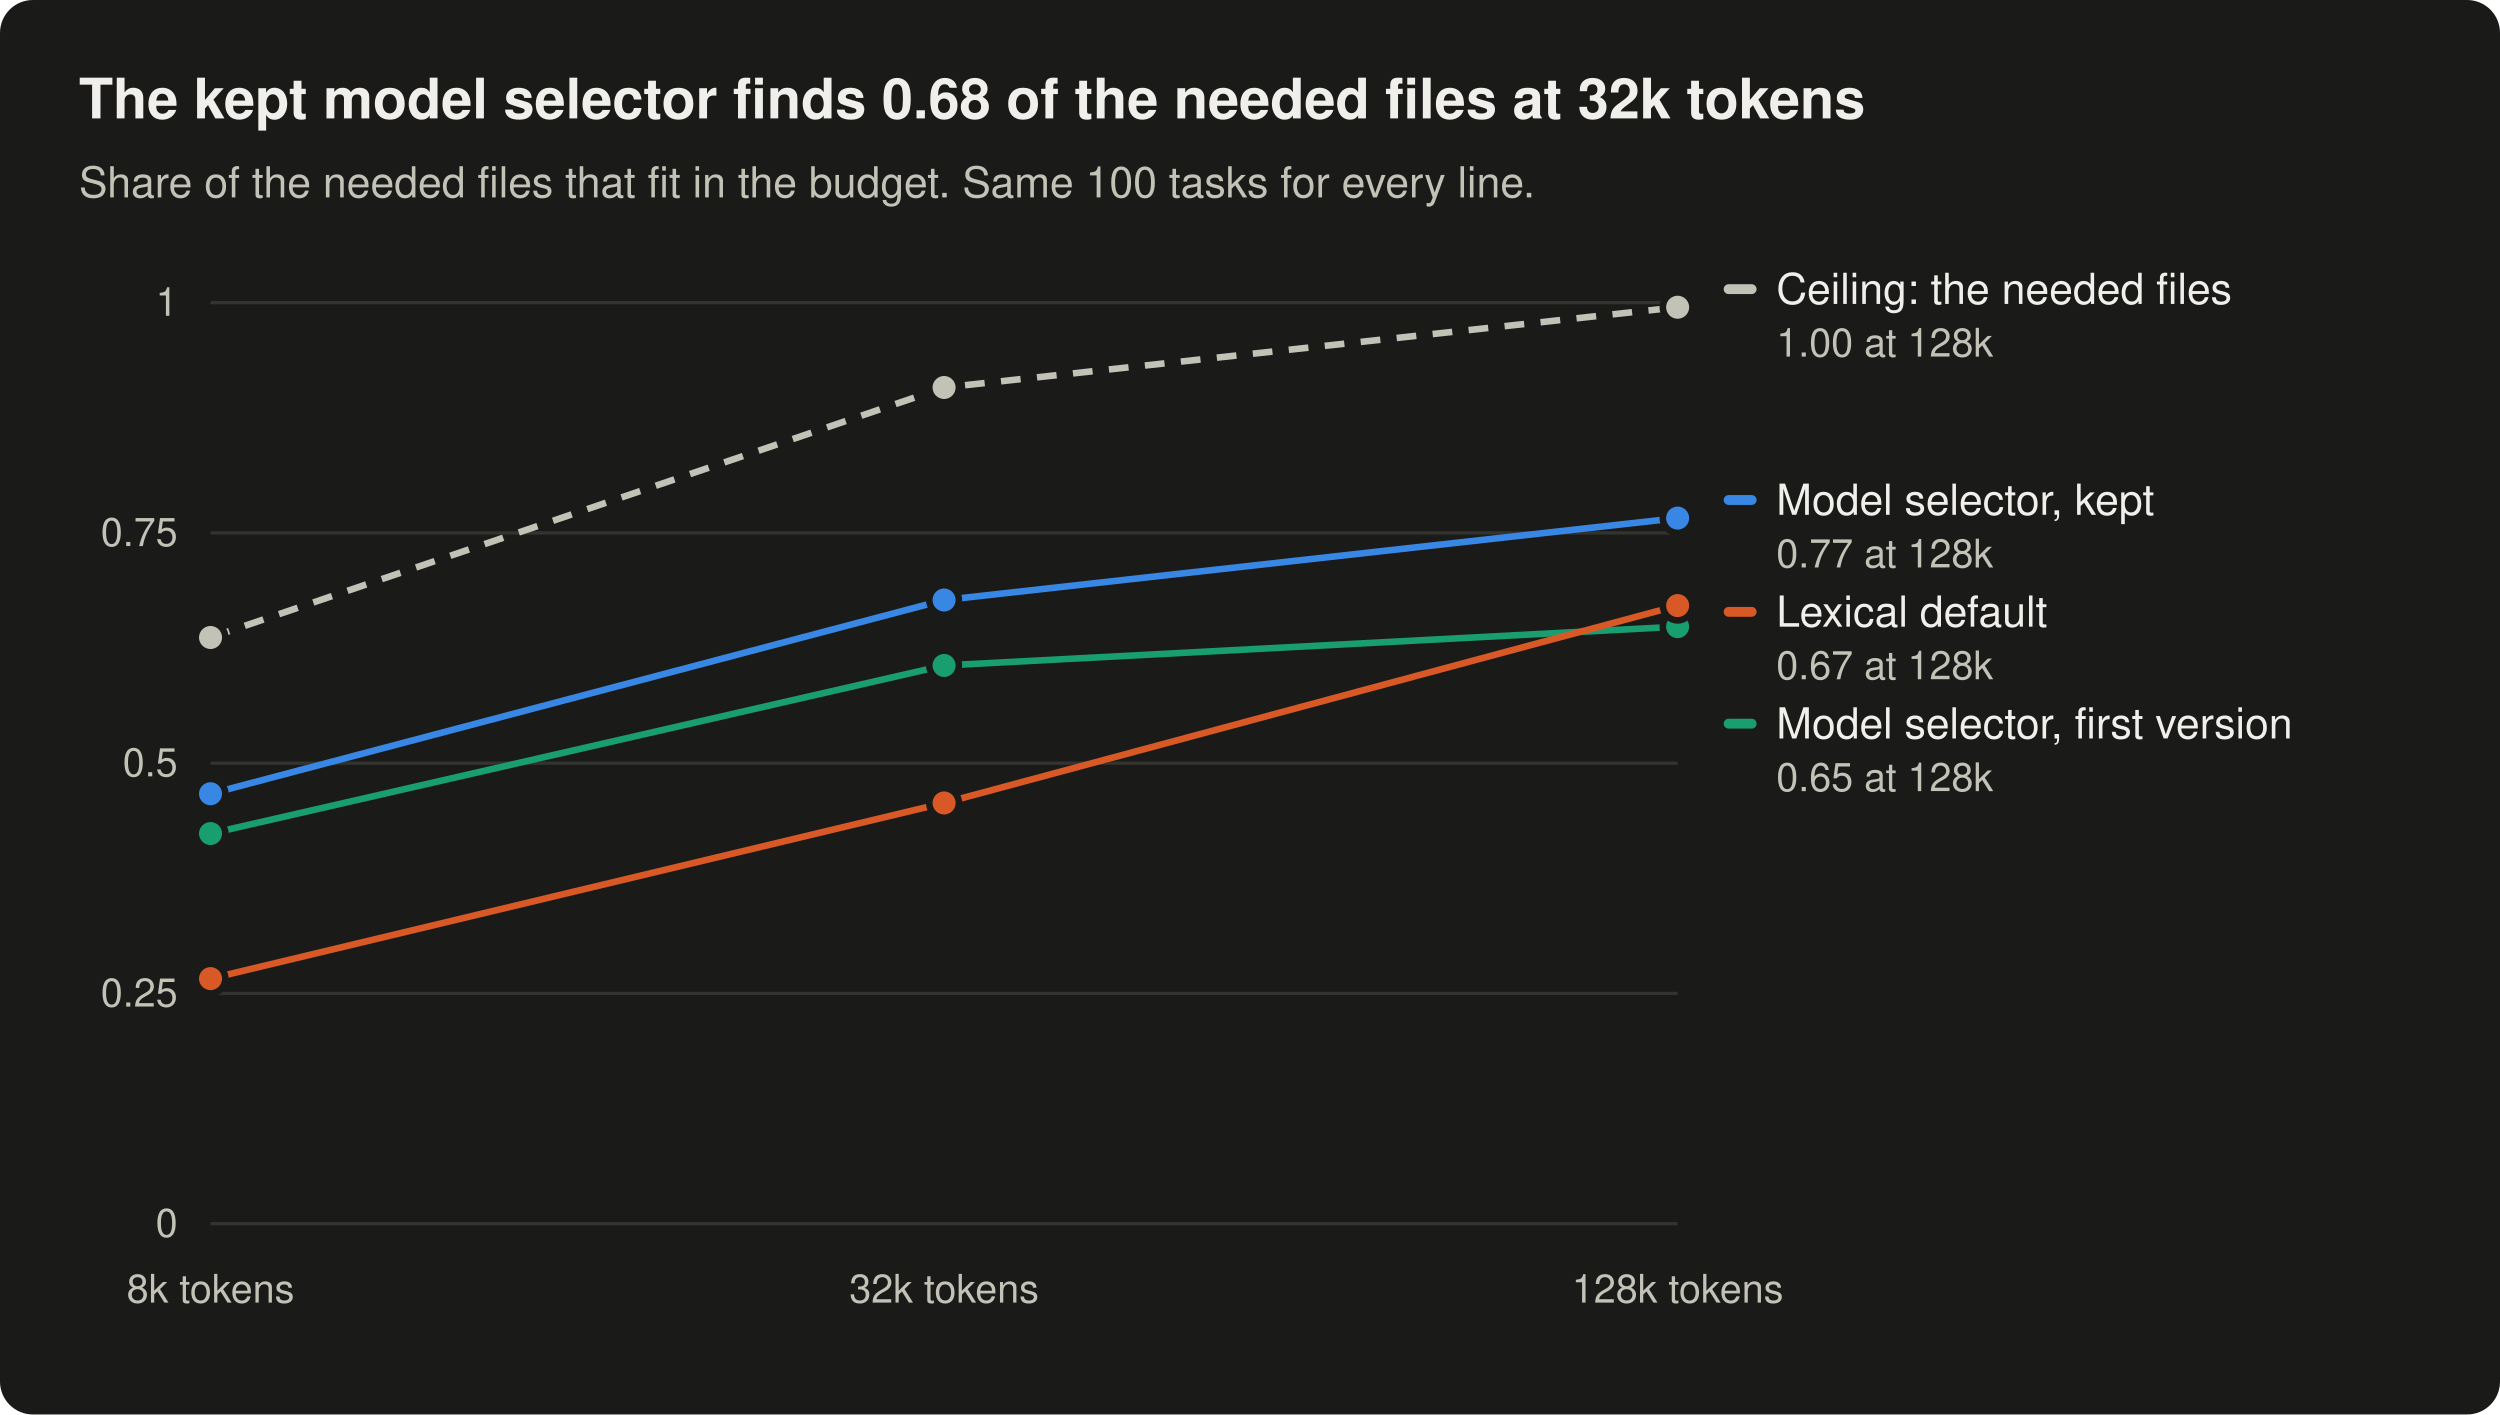
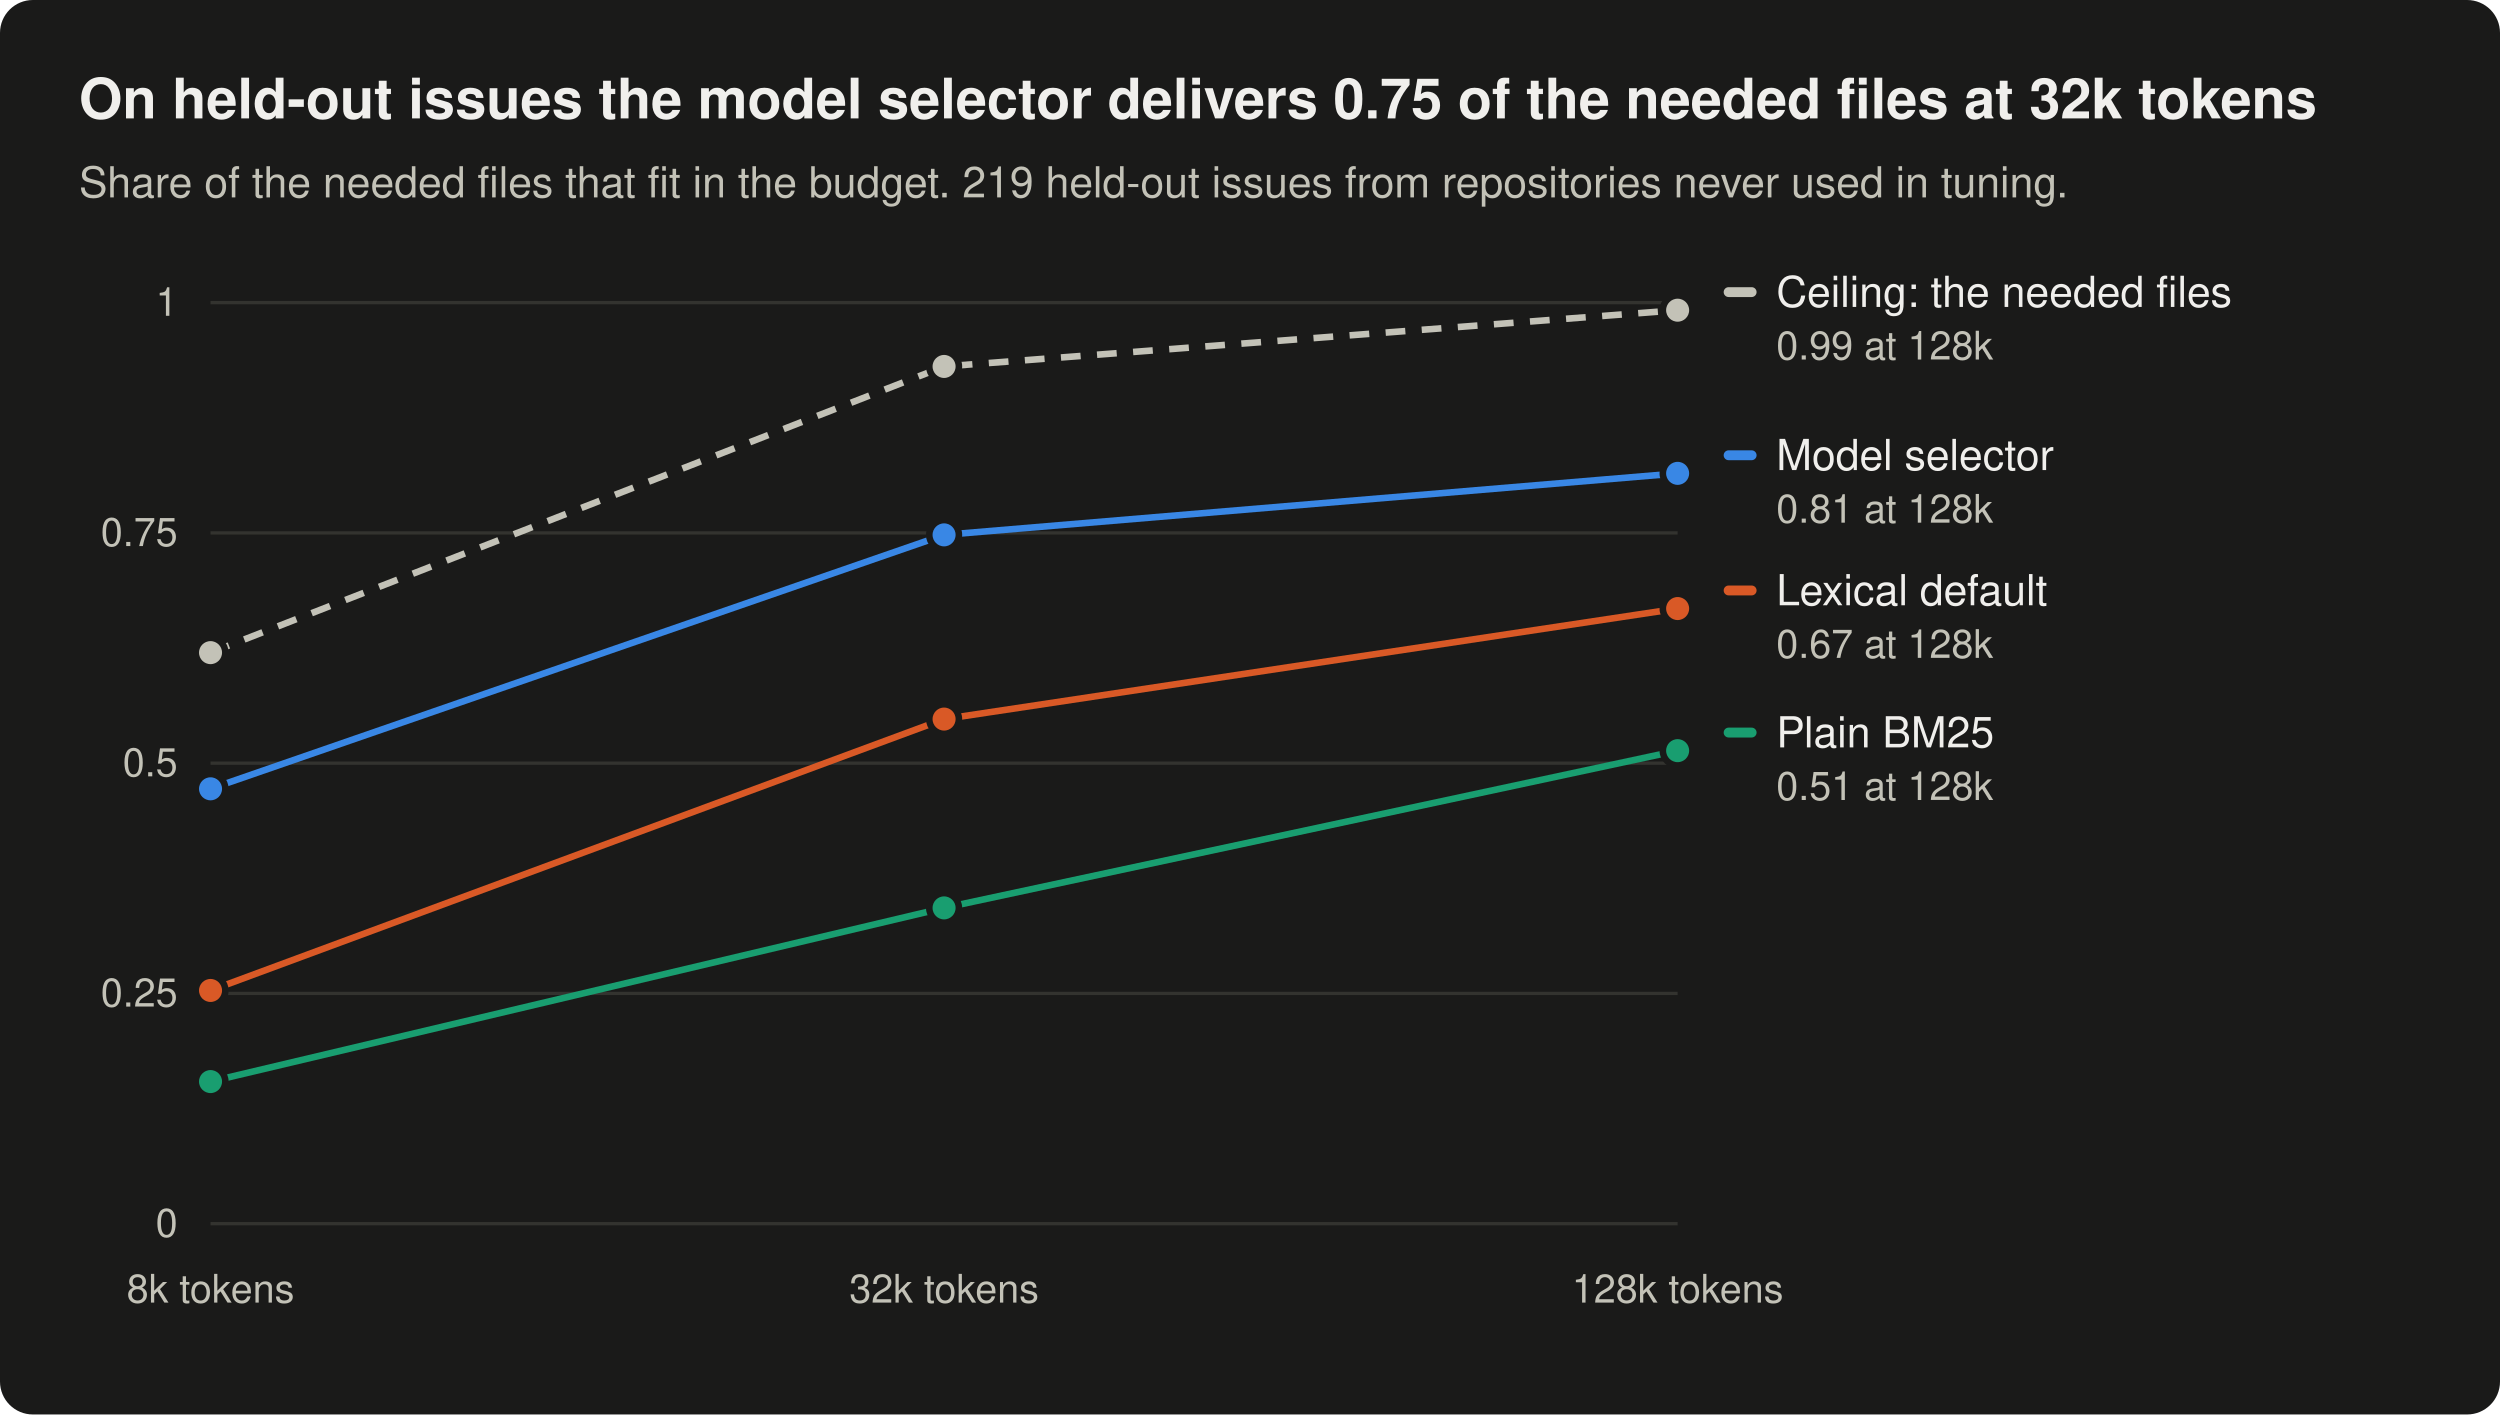
<svg xmlns="http://www.w3.org/2000/svg" width="760" height="430" viewBox="0 0 760 430" font-family="system-ui, -apple-system, 'Segoe UI', Helvetica, Arial, sans-serif" role="img" aria-label="Recall against token budget">
  <rect width="760" height="430" rx="10" fill="#1a1a19" />
-   <text x="24.0" y="36.0" fill="#f0efec" font-size="17" font-weight="600" text-anchor="start">The kept model selector finds 0.68 of the needed files at 32k tokens</text>
-   <text x="24.0" y="60.0" fill="#c3c2b7" font-size="13" font-weight="400" text-anchor="start">Share of the needed files that fit in the budget. Same 100 tasks for every line.</text>
+   <text x="24.0" y="36.0" fill="#f0efec" font-size="17" font-weight="600" text-anchor="start">On held-out issues the model selector delivers 0.75 of the needed files at 32k tokens</text>
+   <text x="24.0" y="60.0" fill="#c3c2b7" font-size="13" font-weight="400" text-anchor="start">Share of the needed files that fit in the budget. 219 held-out issues from repositories never used in tuning.</text>
  <line x1="64" x2="510" y1="372.0" y2="372.0" stroke="#33332f" stroke-width="1" />
  <text x="54.0" y="376.0" fill="#c3c2b7" font-size="12" font-weight="400" text-anchor="end">0</text>
  <line x1="64" x2="510" y1="302.0" y2="302.0" stroke="#33332f" stroke-width="1" />
  <text x="54.0" y="306.0" fill="#c3c2b7" font-size="12" font-weight="400" text-anchor="end">0.25</text>
  <line x1="64" x2="510" y1="232.0" y2="232.0" stroke="#33332f" stroke-width="1" />
  <text x="54.0" y="236.0" fill="#c3c2b7" font-size="12" font-weight="400" text-anchor="end">0.5</text>
  <line x1="64" x2="510" y1="162.0" y2="162.0" stroke="#33332f" stroke-width="1" />
  <text x="54.0" y="166.0" fill="#c3c2b7" font-size="12" font-weight="400" text-anchor="end">0.75</text>
  <line x1="64" x2="510" y1="92.0" y2="92.0" stroke="#33332f" stroke-width="1" />
  <text x="54.0" y="96.0" fill="#c3c2b7" font-size="12" font-weight="400" text-anchor="end">1</text>
  <text x="64.0" y="396.0" fill="#c3c2b7" font-size="12" font-weight="400" text-anchor="middle">8k tokens</text>
  <text x="287.0" y="396.0" fill="#c3c2b7" font-size="12" font-weight="400" text-anchor="middle">32k tokens</text>
  <text x="510.0" y="396.0" fill="#c3c2b7" font-size="12" font-weight="400" text-anchor="middle">128k tokens</text>
-   <polyline points="64.0,193.8 287.0,117.8 510.0,93.4" fill="none" stroke="#c3c2b7" stroke-width="2" stroke-dasharray="6 5" stroke-linejoin="round" />
-   <circle cx="64.0" cy="193.8" r="4.5" fill="#c3c2b7" stroke="#1a1a19" stroke-width="2" />
-   <circle cx="287.0" cy="117.8" r="4.5" fill="#c3c2b7" stroke="#1a1a19" stroke-width="2" />
-   <circle cx="510.0" cy="93.4" r="4.5" fill="#c3c2b7" stroke="#1a1a19" stroke-width="2" />
-   <polyline points="64.0,241.3 287.0,182.4 510.0,157.5" fill="none" stroke="#3987e5" stroke-width="2" stroke-linejoin="round" />
-   <circle cx="64.0" cy="241.3" r="4.5" fill="#3987e5" stroke="#1a1a19" stroke-width="2" />
-   <circle cx="287.0" cy="182.4" r="4.5" fill="#3987e5" stroke="#1a1a19" stroke-width="2" />
-   <circle cx="510.0" cy="157.5" r="4.5" fill="#3987e5" stroke="#1a1a19" stroke-width="2" />
-   <polyline points="64.0,253.4 287.0,202.3 510.0,190.5" fill="none" stroke="#199e70" stroke-width="2" stroke-linejoin="round" />
-   <circle cx="64.0" cy="253.4" r="4.5" fill="#199e70" stroke="#1a1a19" stroke-width="2" />
-   <circle cx="287.0" cy="202.3" r="4.5" fill="#199e70" stroke="#1a1a19" stroke-width="2" />
-   <circle cx="510.0" cy="190.5" r="4.5" fill="#199e70" stroke="#1a1a19" stroke-width="2" />
-   <polyline points="64.0,297.5 287.0,244.1 510.0,184.1" fill="none" stroke="#d95926" stroke-width="2" stroke-linejoin="round" />
-   <circle cx="64.0" cy="297.5" r="4.5" fill="#d95926" stroke="#1a1a19" stroke-width="2" />
-   <circle cx="287.0" cy="244.1" r="4.5" fill="#d95926" stroke="#1a1a19" stroke-width="2" />
-   <circle cx="510.0" cy="184.1" r="4.5" fill="#d95926" stroke="#1a1a19" stroke-width="2" />
-   <rect x="524.0" y="86.4" width="10" height="3" rx="1.5" fill="#c3c2b7" />
-   <text x="540.0" y="92.4" fill="#f0efec" font-size="13" font-weight="400" text-anchor="start">Ceiling: the needed files</text>
-   <text x="540.0" y="108.4" fill="#c3c2b7" font-size="12" font-weight="400" text-anchor="start">1.00 at 128k</text>
-   <rect x="524.0" y="150.5" width="10" height="3" rx="1.5" fill="#3987e5" />
-   <text x="540.0" y="156.5" fill="#f0efec" font-size="13" font-weight="400" text-anchor="start">Model selector, kept</text>
-   <text x="540.0" y="172.5" fill="#c3c2b7" font-size="12" font-weight="400" text-anchor="start">0.77 at 128k</text>
-   <rect x="524.0" y="184.5" width="10" height="3" rx="1.5" fill="#d95926" />
-   <text x="540.0" y="190.5" fill="#f0efec" font-size="13" font-weight="400" text-anchor="start">Lexical default</text>
-   <text x="540.0" y="206.5" fill="#c3c2b7" font-size="12" font-weight="400" text-anchor="start">0.67 at 128k</text>
-   <rect x="524.0" y="218.5" width="10" height="3" rx="1.5" fill="#199e70" />
-   <text x="540.0" y="224.5" fill="#f0efec" font-size="13" font-weight="400" text-anchor="start">Model selector, first version</text>
-   <text x="540.0" y="240.5" fill="#c3c2b7" font-size="12" font-weight="400" text-anchor="start">0.65 at 128k</text>
+   <polyline points="64.0,198.4 287.0,111.4 510.0,94.3" fill="none" stroke="#c3c2b7" stroke-width="2" stroke-dasharray="6 5" stroke-linejoin="round" />
+   <circle cx="64.0" cy="198.4" r="4.5" fill="#c3c2b7" stroke="#1a1a19" stroke-width="2" />
+   <circle cx="287.0" cy="111.4" r="4.5" fill="#c3c2b7" stroke="#1a1a19" stroke-width="2" />
+   <circle cx="510.0" cy="94.3" r="4.5" fill="#c3c2b7" stroke="#1a1a19" stroke-width="2" />
+   <polyline points="64.0,239.8 287.0,162.6 510.0,143.9" fill="none" stroke="#3987e5" stroke-width="2" stroke-linejoin="round" />
+   <circle cx="64.0" cy="239.8" r="4.5" fill="#3987e5" stroke="#1a1a19" stroke-width="2" />
+   <circle cx="287.0" cy="162.6" r="4.5" fill="#3987e5" stroke="#1a1a19" stroke-width="2" />
+   <circle cx="510.0" cy="143.9" r="4.5" fill="#3987e5" stroke="#1a1a19" stroke-width="2" />
+   <polyline points="64.0,301.1 287.0,218.6 510.0,185.0" fill="none" stroke="#d95926" stroke-width="2" stroke-linejoin="round" />
+   <circle cx="64.0" cy="301.1" r="4.5" fill="#d95926" stroke="#1a1a19" stroke-width="2" />
+   <circle cx="287.0" cy="218.6" r="4.5" fill="#d95926" stroke="#1a1a19" stroke-width="2" />
+   <circle cx="510.0" cy="185.0" r="4.5" fill="#d95926" stroke="#1a1a19" stroke-width="2" />
+   <polyline points="64.0,328.8 287.0,276.0 510.0,228.2" fill="none" stroke="#199e70" stroke-width="2" stroke-linejoin="round" />
+   <circle cx="64.0" cy="328.8" r="4.5" fill="#199e70" stroke="#1a1a19" stroke-width="2" />
+   <circle cx="287.0" cy="276.0" r="4.5" fill="#199e70" stroke="#1a1a19" stroke-width="2" />
+   <circle cx="510.0" cy="228.2" r="4.5" fill="#199e70" stroke="#1a1a19" stroke-width="2" />
+   <rect x="524.0" y="87.3" width="10" height="3" rx="1.5" fill="#c3c2b7" />
+   <text x="540.0" y="93.3" fill="#f0efec" font-size="13" font-weight="400" text-anchor="start">Ceiling: the needed files</text>
+   <text x="540.0" y="109.3" fill="#c3c2b7" font-size="12" font-weight="400" text-anchor="start">0.99 at 128k</text>
+   <rect x="524.0" y="136.9" width="10" height="3" rx="1.5" fill="#3987e5" />
+   <text x="540.0" y="142.9" fill="#f0efec" font-size="13" font-weight="400" text-anchor="start">Model selector</text>
+   <text x="540.0" y="158.9" fill="#c3c2b7" font-size="12" font-weight="400" text-anchor="start">0.81 at 128k</text>
+   <rect x="524.0" y="178.0" width="10" height="3" rx="1.5" fill="#d95926" />
+   <text x="540.0" y="184.0" fill="#f0efec" font-size="13" font-weight="400" text-anchor="start">Lexical default</text>
+   <text x="540.0" y="200.0" fill="#c3c2b7" font-size="12" font-weight="400" text-anchor="start">0.67 at 128k</text>
+   <rect x="524.0" y="221.2" width="10" height="3" rx="1.5" fill="#199e70" />
+   <text x="540.0" y="227.2" fill="#f0efec" font-size="13" font-weight="400" text-anchor="start">Plain BM25</text>
+   <text x="540.0" y="243.2" fill="#c3c2b7" font-size="12" font-weight="400" text-anchor="start">0.51 at 128k</text>
</svg>
